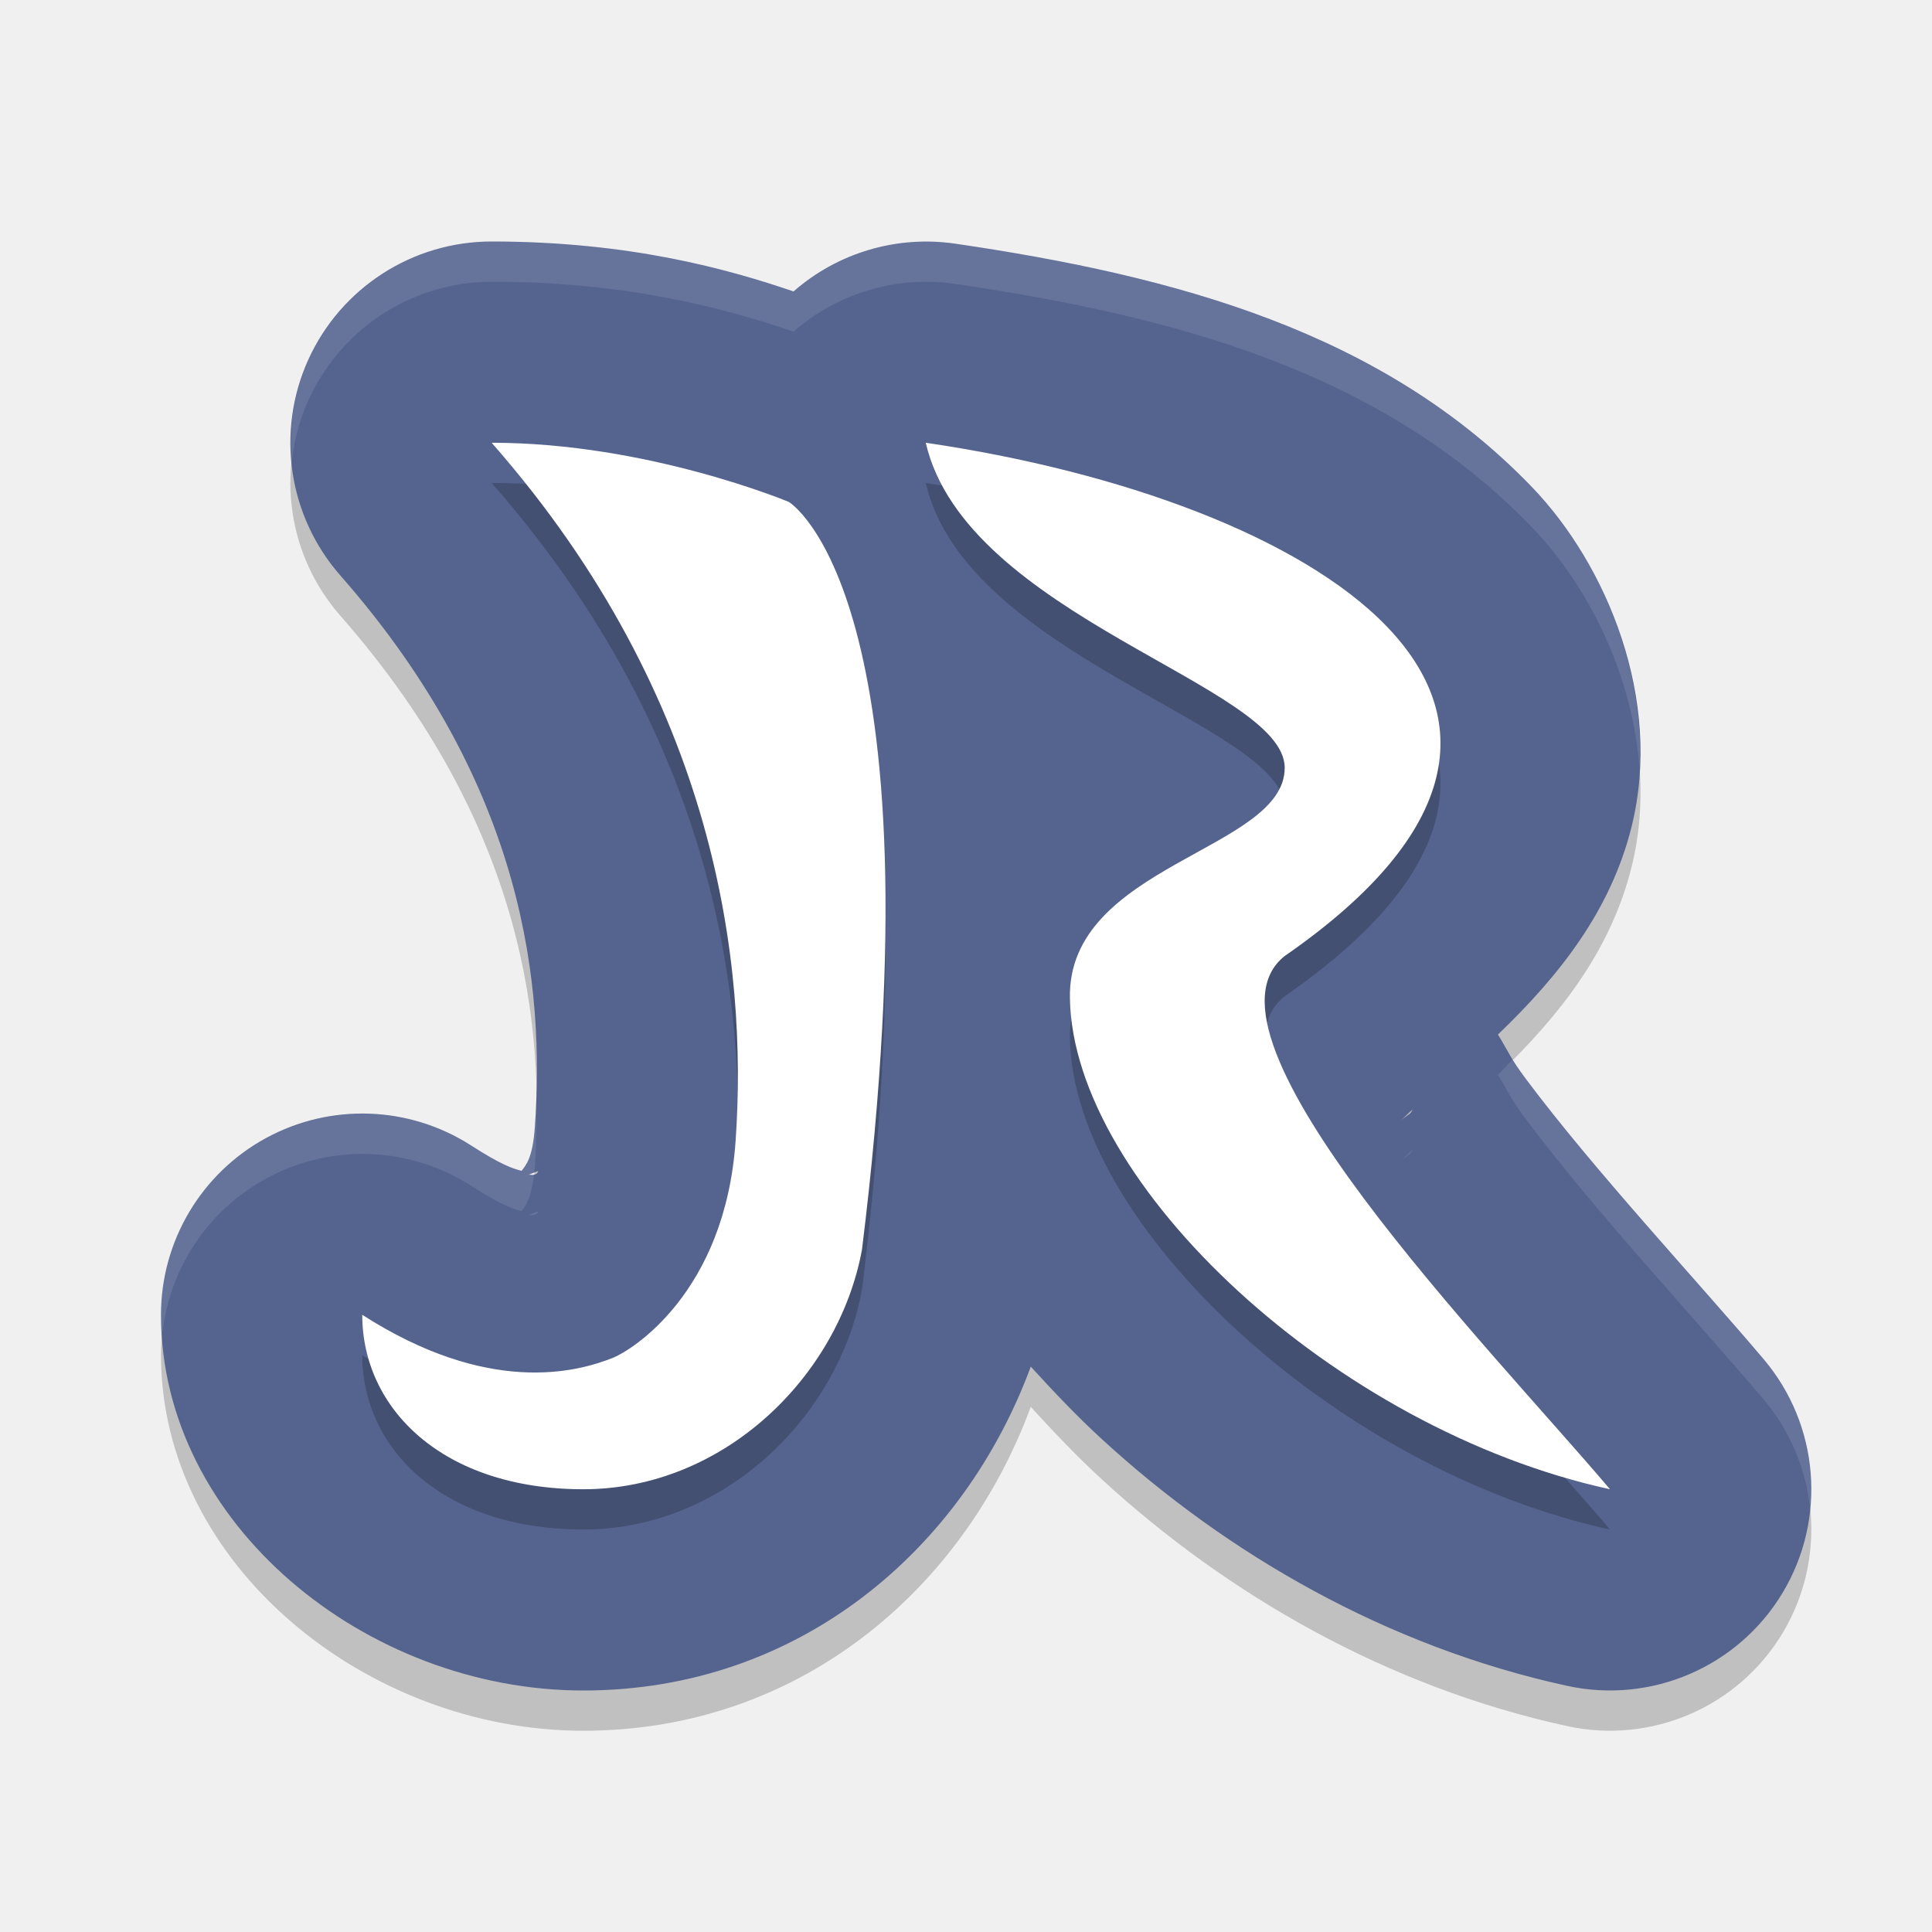
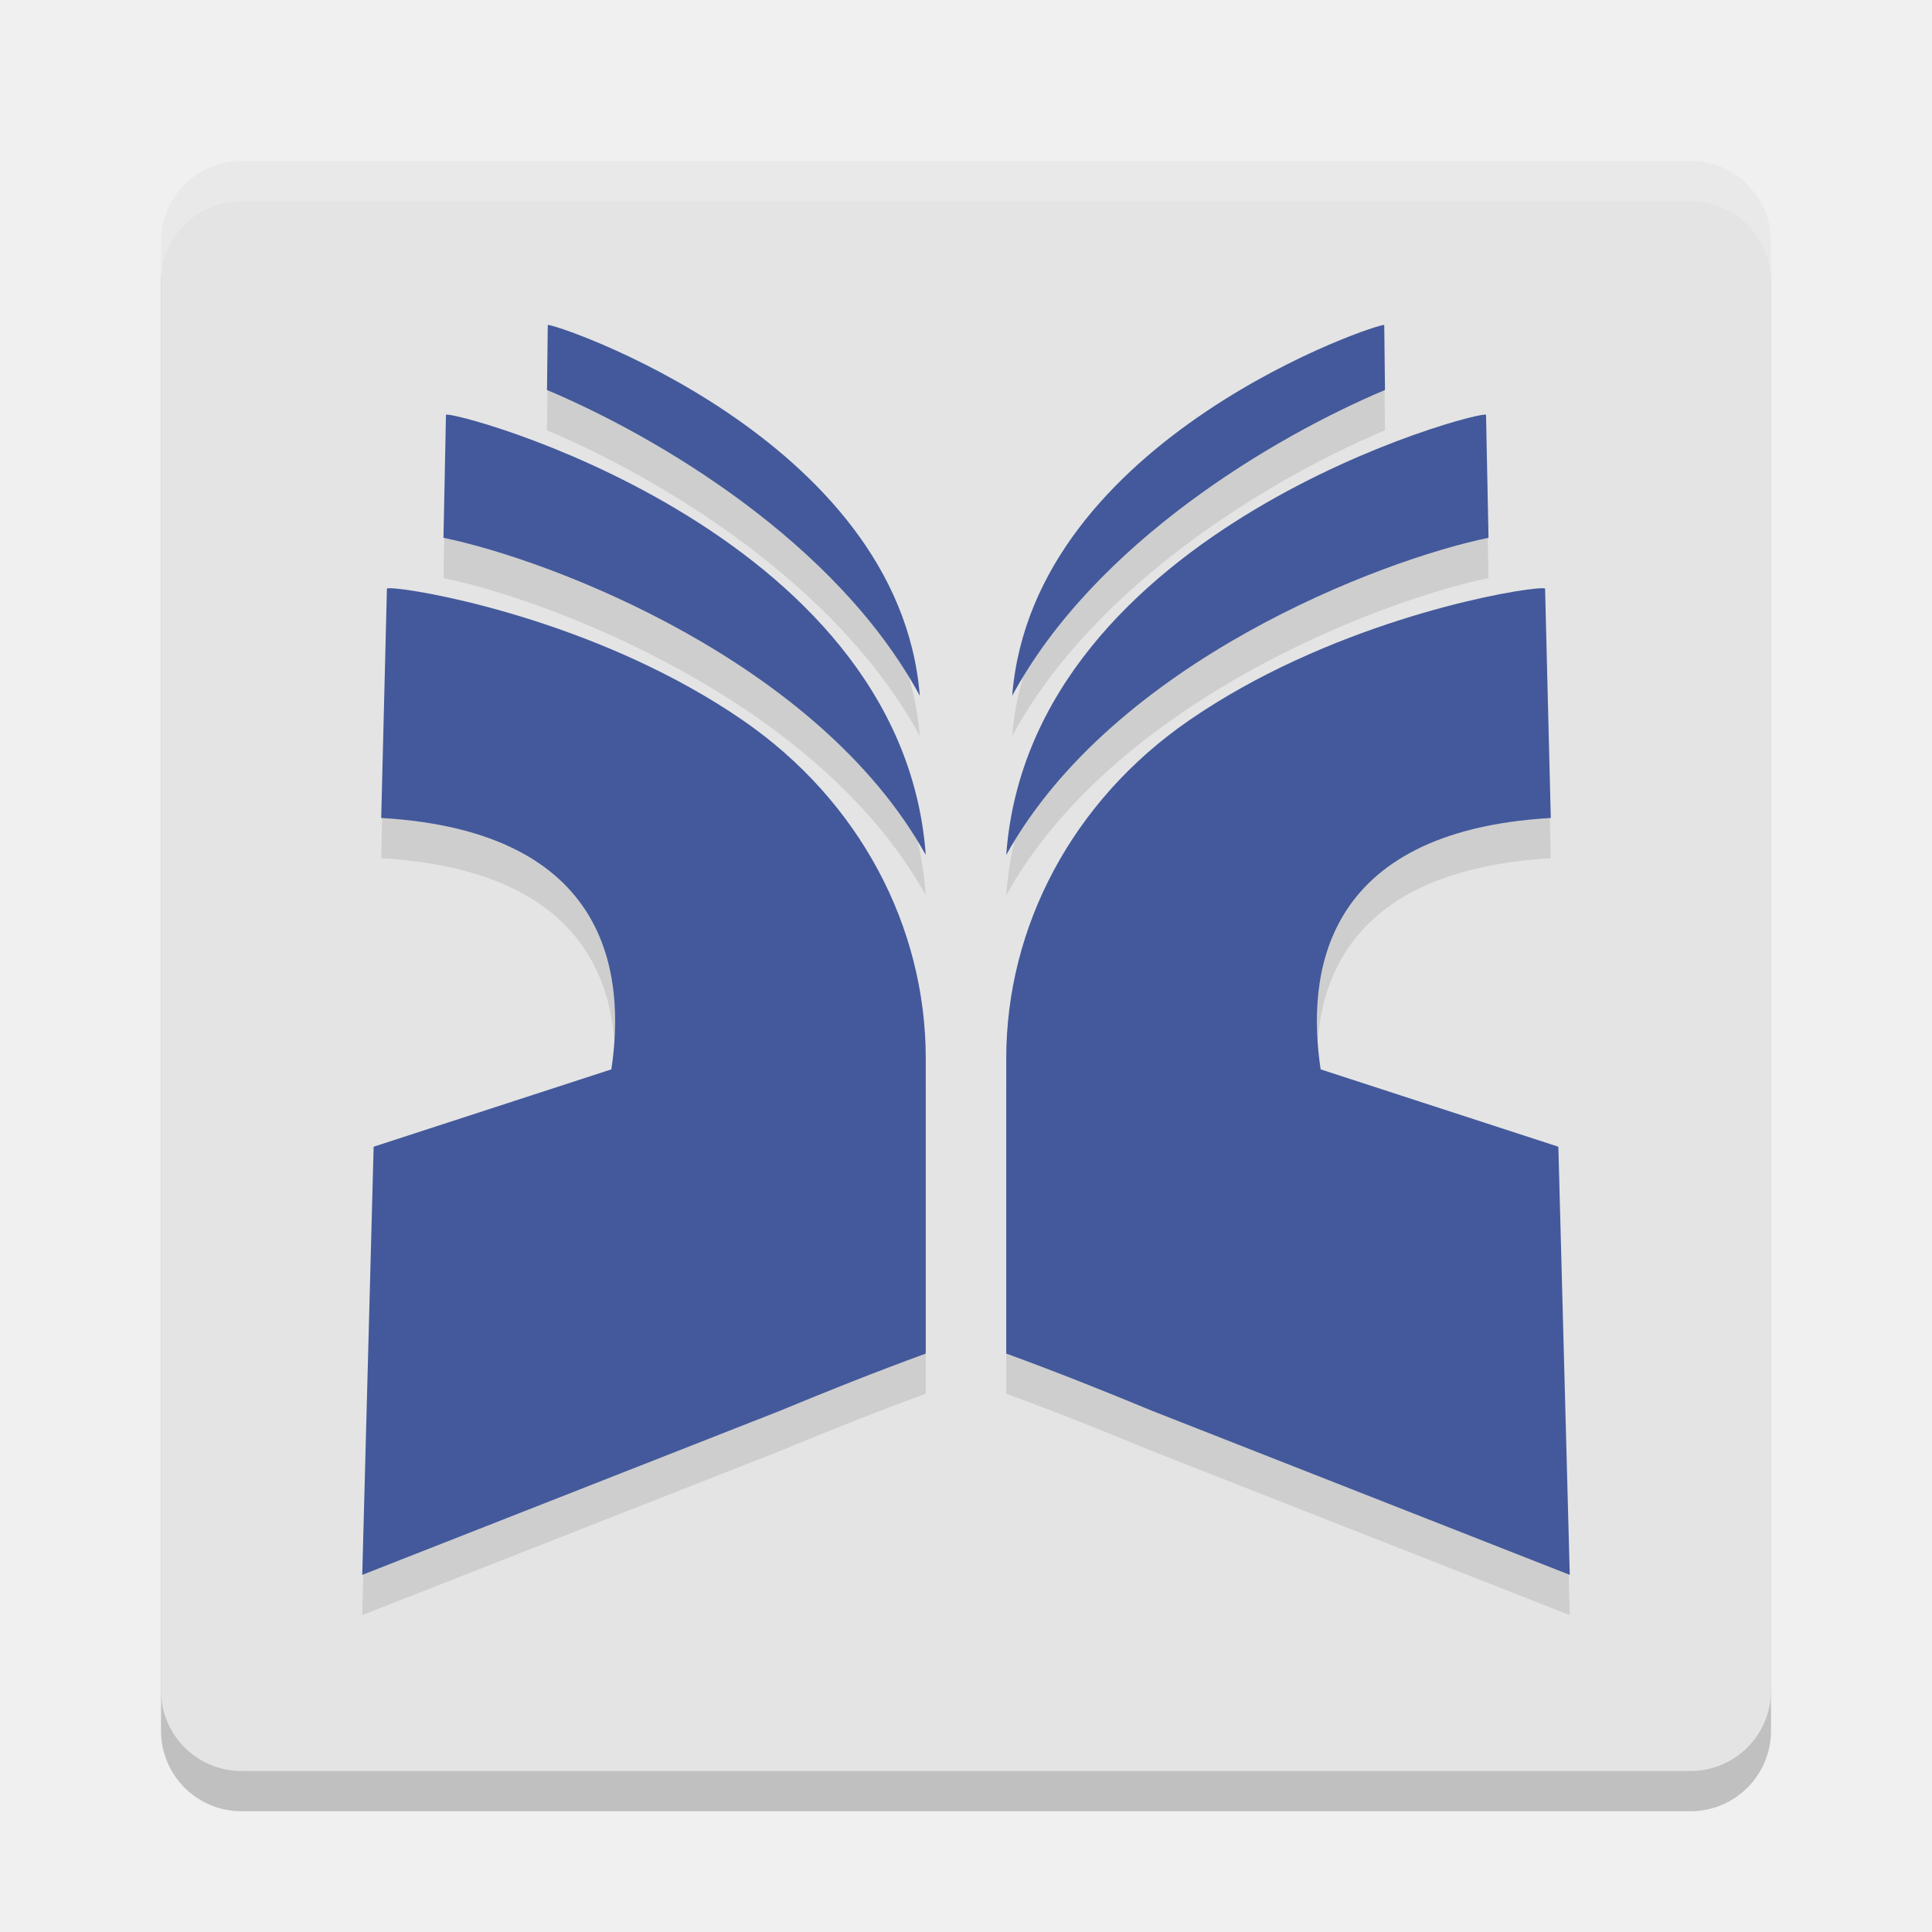
<svg xmlns="http://www.w3.org/2000/svg" width="48" height="48" version="1">
-   <path style="opacity:0.2;fill-rule:evenodd" d="m 12.215,7 a 5.001,5 0 0 0 -3.758,8.299 c 4.636,5.28 5.067,10.27 4.832,13.691 -0.053,0.78 -0.216,0.946 -0.33,1.1 -0.224,-0.059 -0.49,-0.14 -1.258,-0.633 A 5.001,5 0 0 0 4,33.666 C 4,38.862 9.093,43 14.493,43 c 5.372,0 9.445,-3.516 11.116,-8.047 0.567,0.621 1.147,1.234 1.772,1.807 3.113,2.857 7.076,5.149 11.557,6.125 a 5.001,5 0 0 0 4.879,-8.117 c -1.685,-1.989 -4.219,-4.702 -5.912,-6.969 -0.382,-0.511 -0.433,-0.682 -0.689,-1.096 1.527,-1.467 2.803,-3.077 3.322,-5.172 C 41.318,18.376 39.92,15.034 38.064,13.104 34.351,9.243 29.209,7.856 23.725,7.053 a 5.001,5 0 0 0 -4.01,1.188 C 18.098,7.689 15.645,7 12.215,7 Z m 22.894,21.561 c -0.032,0.029 -0.049,0.081 -0.082,0.107 l -0.26,0.193 c 0.132,-0.091 0.213,-0.208 0.342,-0.301 z m -21.737,1.531 a 5.001,5 0 0 0 0,0.002 c -0.01,0.004 -0.005,0.12 -0.223,0.092 -7.27e-4,-0.014 -0.351,0.137 0.223,-0.094 z" />
-   <path style="fill:#55648f;fill-rule:evenodd" d="m 12.215,6 a 5.001,5 0 0 0 -3.758,8.299 c 4.636,5.28 5.067,10.27 4.832,13.691 -0.053,0.78 -0.216,0.946 -0.33,1.1 -0.224,-0.059 -0.49,-0.14 -1.258,-0.633 A 5.001,5 0 0 0 4,32.666 C 4,37.862 9.093,42 14.493,42 c 5.372,0 9.445,-3.516 11.116,-8.047 0.567,0.621 1.147,1.234 1.772,1.807 3.113,2.857 7.076,5.149 11.557,6.125 a 5.001,5 0 0 0 4.879,-8.117 c -1.685,-1.989 -4.219,-4.702 -5.912,-6.969 -0.382,-0.511 -0.433,-0.682 -0.689,-1.096 1.527,-1.467 2.803,-3.077 3.322,-5.172 C 41.318,17.376 39.92,14.034 38.064,12.104 34.351,8.243 29.209,6.856 23.725,6.053 a 5.001,5 0 0 0 -4.01,1.188 C 18.098,6.689 15.645,6 12.215,6 Z m 22.894,21.561 c -0.032,0.029 -0.049,0.081 -0.082,0.107 l -0.26,0.193 c 0.132,-0.091 0.213,-0.208 0.342,-0.301 z m -21.737,1.531 a 5.001,5 0 0 0 0,0.002 c -0.01,0.004 -0.005,0.12 -0.223,0.092 -7.27e-4,-0.014 -0.351,0.137 0.223,-0.094 z" />
-   <path style="opacity:0.2;fill-rule:evenodd" d="m 12.215,12 c 5.617,6.397 6.359,12.998 6.062,17.332 -0.26,3.799 -2.597,5.221 -3.043,5.4 C 14.304,35.106 12.117,35.666 9,33.666 9,36 11.004,38 14.492,38 c 3.488,0 6.343,-2.8 6.924,-5.955 2.013,-16.286 -1.816,-18.574 -1.816,-18.574 0,0 -3.507,-1.471 -7.385,-1.471 z M 23,12 c 1,4.322 8.918,6.022 8.918,8.076 0,2.055 -5.419,2.408 -5.336,5.738 C 26.666,30.419 33.167,36.512 40,38 37,34.458 29.418,26.736 31.918,24.752 40.918,18.518 32.667,13.417 23,12 Z" />
-   <path style="fill:#ffffff;fill-rule:evenodd" d="M 12.215 11 C 17.832 17.397 18.574 23.998 18.277 28.332 C 18.017 32.131 15.681 33.553 15.234 33.732 C 14.304 34.106 12.117 34.666 9 32.666 C 9 35 11.004 37 14.492 37 C 17.98 37 20.835 34.2 21.416 31.045 C 23.429 14.759 19.6 12.471 19.6 12.471 C 19.6 12.471 16.093 11 12.215 11 z M 23 11 C 24 15.322 31.918 17.022 31.918 19.076 C 31.918 21.131 26.499 21.484 26.582 24.814 C 26.666 29.419 33.167 35.512 40 37 C 37 33.458 29.418 25.736 31.918 23.752 C 40.918 17.518 32.667 12.417 23 11 z" />
-   <path style="opacity:0.1;fill:#ffffff;fill-rule:evenodd" d="M 12.215 6 A 5.001 5 0 0 0 7.246 11.5 A 5.001 5 0 0 1 12.215 7 C 15.645 7 18.097 7.689 19.715 8.24 A 5.001 5 0 0 1 23.725 7.053 C 29.208 7.856 34.351 9.243 38.064 13.104 C 39.445 14.539 40.567 16.756 40.732 19.096 C 40.871 16.399 39.641 13.742 38.064 12.104 C 34.351 8.243 29.208 6.856 23.725 6.053 A 5.001 5 0 0 0 19.715 7.24 C 18.097 6.689 15.645 6 12.215 6 z M 37.582 26.32 C 37.457 26.446 37.344 26.579 37.215 26.703 C 37.471 27.116 37.523 27.288 37.904 27.799 C 39.598 30.066 42.132 32.779 43.816 34.768 A 5.001 5 0 0 1 44.973 37.498 A 5.001 5 0 0 0 43.816 33.768 C 42.132 31.779 39.598 29.066 37.904 26.799 C 37.748 26.589 37.664 26.456 37.582 26.32 z M 13.32 27.133 C 13.312 27.423 13.308 27.719 13.289 27.99 C 13.236 28.77 13.073 28.936 12.959 29.09 C 12.735 29.03 12.469 28.95 11.701 28.457 A 5.001 5 0 0 0 4 32.666 C 4 32.837 4.02 33.003 4.031 33.172 A 5.001 5 0 0 1 11.701 29.457 C 12.469 29.95 12.735 30.03 12.959 30.09 C 13.062 29.95 13.202 29.776 13.268 29.164 C 13.236 29.176 13.217 29.194 13.148 29.186 C 13.148 29.178 13.27 29.132 13.271 29.133 C 13.277 29.081 13.285 29.048 13.289 28.99 C 13.328 28.418 13.335 27.787 13.32 27.133 z M 35.109 28.561 C 34.981 28.653 34.899 28.77 34.768 28.861 L 35.027 28.668 C 35.06 28.642 35.077 28.589 35.109 28.561 z M 13.371 30.092 C 12.797 30.322 13.148 30.171 13.148 30.186 C 13.366 30.214 13.361 30.098 13.371 30.094 A 5.001 5 0 0 0 13.371 30.092 z" />
+   <rect style="opacity:0.2" width="40" height="40" x="4" y="5" rx="2" ry="2" />
+   <rect style="fill:#e4e4e4" width="40" height="40" x="4" y="4" rx="2" ry="2" />
+   <path style="opacity:0.1" transform="translate(0,0.599656)" d="m 13.609,8.475 c -0.006,0.538 -0.013,1.077 -0.02,1.615 2.739,1.154 7.198,3.779 9.262,7.596 C 22.338,11.25 13.626,8.376 13.609,8.475 Z m 20.781,0 c -0.016,-0.099 -8.728,2.776 -9.242,9.211 2.064,-3.817 6.523,-6.442 9.262,-7.596 -0.006,-0.538 -0.013,-1.077 -0.02,-1.615 z M 11.08,10.707 c -0.021,1.018 -0.042,2.036 -0.062,3.055 C 13.703,14.315 20.328,16.836 23,21.641 22.405,13.495 11.106,10.55 11.08,10.707 Z m 25.84,0 C 36.894,10.55 25.595,13.495 25,21.641 c 2.672,-4.805 9.297,-7.326 11.982,-7.879 -0.021,-1.018 -0.042,-2.036 -0.062,-3.055 z M 9.84,15.021 c -0.144,-0.013 -0.224,-0.01 -0.227,0.004 -0.048,1.899 -0.095,3.798 -0.143,5.697 5.721,0.334 6.064,3.94 5.719,6.246 L 9.283,28.891 9,39.527 19.367,35.455 C 20.578,34.953 21.789,34.47 23,34.027 v -7.332 c 0,-3.275 -1.646,-6.402 -4.541,-8.396 -3.418,-2.355 -7.611,-3.184 -8.619,-3.277 z m 28.32,0 c -1.008,0.094 -5.202,0.923 -8.619,3.277 C 26.647,20.293 25,23.42 25,26.695 v 7.332 c 1.211,0.442 2.422,0.926 3.633,1.428 L 39,39.527 38.717,28.891 32.811,26.969 c -0.345,-2.307 -0.002,-5.912 5.719,-6.246 -0.047,-1.899 -0.095,-3.798 -0.143,-5.697 -0.002,-0.014 -0.083,-0.017 -0.227,-0.004 z" />
+   <path style="fill:#ffffff;opacity:0.2" d="M 6 4 C 4.892 4 4 4.892 4 6 L 4 7 C 4 5.892 4.892 5 6 5 L 42 5 C 43.108 5 44 5.892 44 7 L 44 6 C 44 4.892 43.108 4 42 4 L 6 4 z" />
+   <path style="fill:#43599b" d="M 13.609 8.076 C 13.603 8.614 13.596 9.151 13.59 9.689 C 16.328 10.843 20.788 13.468 22.852 17.285 C 22.338 10.85 13.626 7.977 13.609 8.076 z M 34.391 8.076 C 34.374 7.977 25.662 10.85 25.148 17.285 C 27.212 13.468 31.672 10.843 34.41 9.689 C 34.404 9.151 34.397 8.614 34.391 8.076 z M 11.08 10.307 C 11.059 11.325 11.038 12.343 11.018 13.361 C 13.703 13.915 20.328 16.436 23 21.24 C 22.405 13.095 11.106 10.149 11.08 10.307 z M 36.92 10.307 C 36.894 10.149 25.595 13.095 25 21.24 C 27.672 16.436 34.297 13.915 36.982 13.361 C 36.962 12.343 36.941 11.325 36.92 10.307 z M 9.84 14.623 C 9.696 14.61 9.616 14.611 9.613 14.625 C 9.566 16.524 9.518 18.423 9.471 20.322 C 15.191 20.656 15.535 24.262 15.189 26.568 L 9.283 28.49 L 9 39.127 L 19.367 35.055 C 20.578 34.553 21.789 34.071 23 33.629 L 23 26.295 C 23 23.02 21.354 19.893 18.459 17.898 C 15.041 15.544 10.848 14.717 9.84 14.623 z M 38.16 14.623 C 37.152 14.717 32.959 15.544 29.541 17.898 C 26.647 19.893 25 23.02 25 26.295 L 25 33.629 C 26.211 34.071 27.422 34.553 28.633 35.055 L 39 39.127 L 38.717 28.49 L 32.811 26.568 C 32.465 24.262 32.809 20.656 38.529 20.322 C 38.482 18.423 38.434 16.524 38.387 14.625 C 38.384 14.611 38.304 14.61 38.16 14.623 z" />
</svg>
